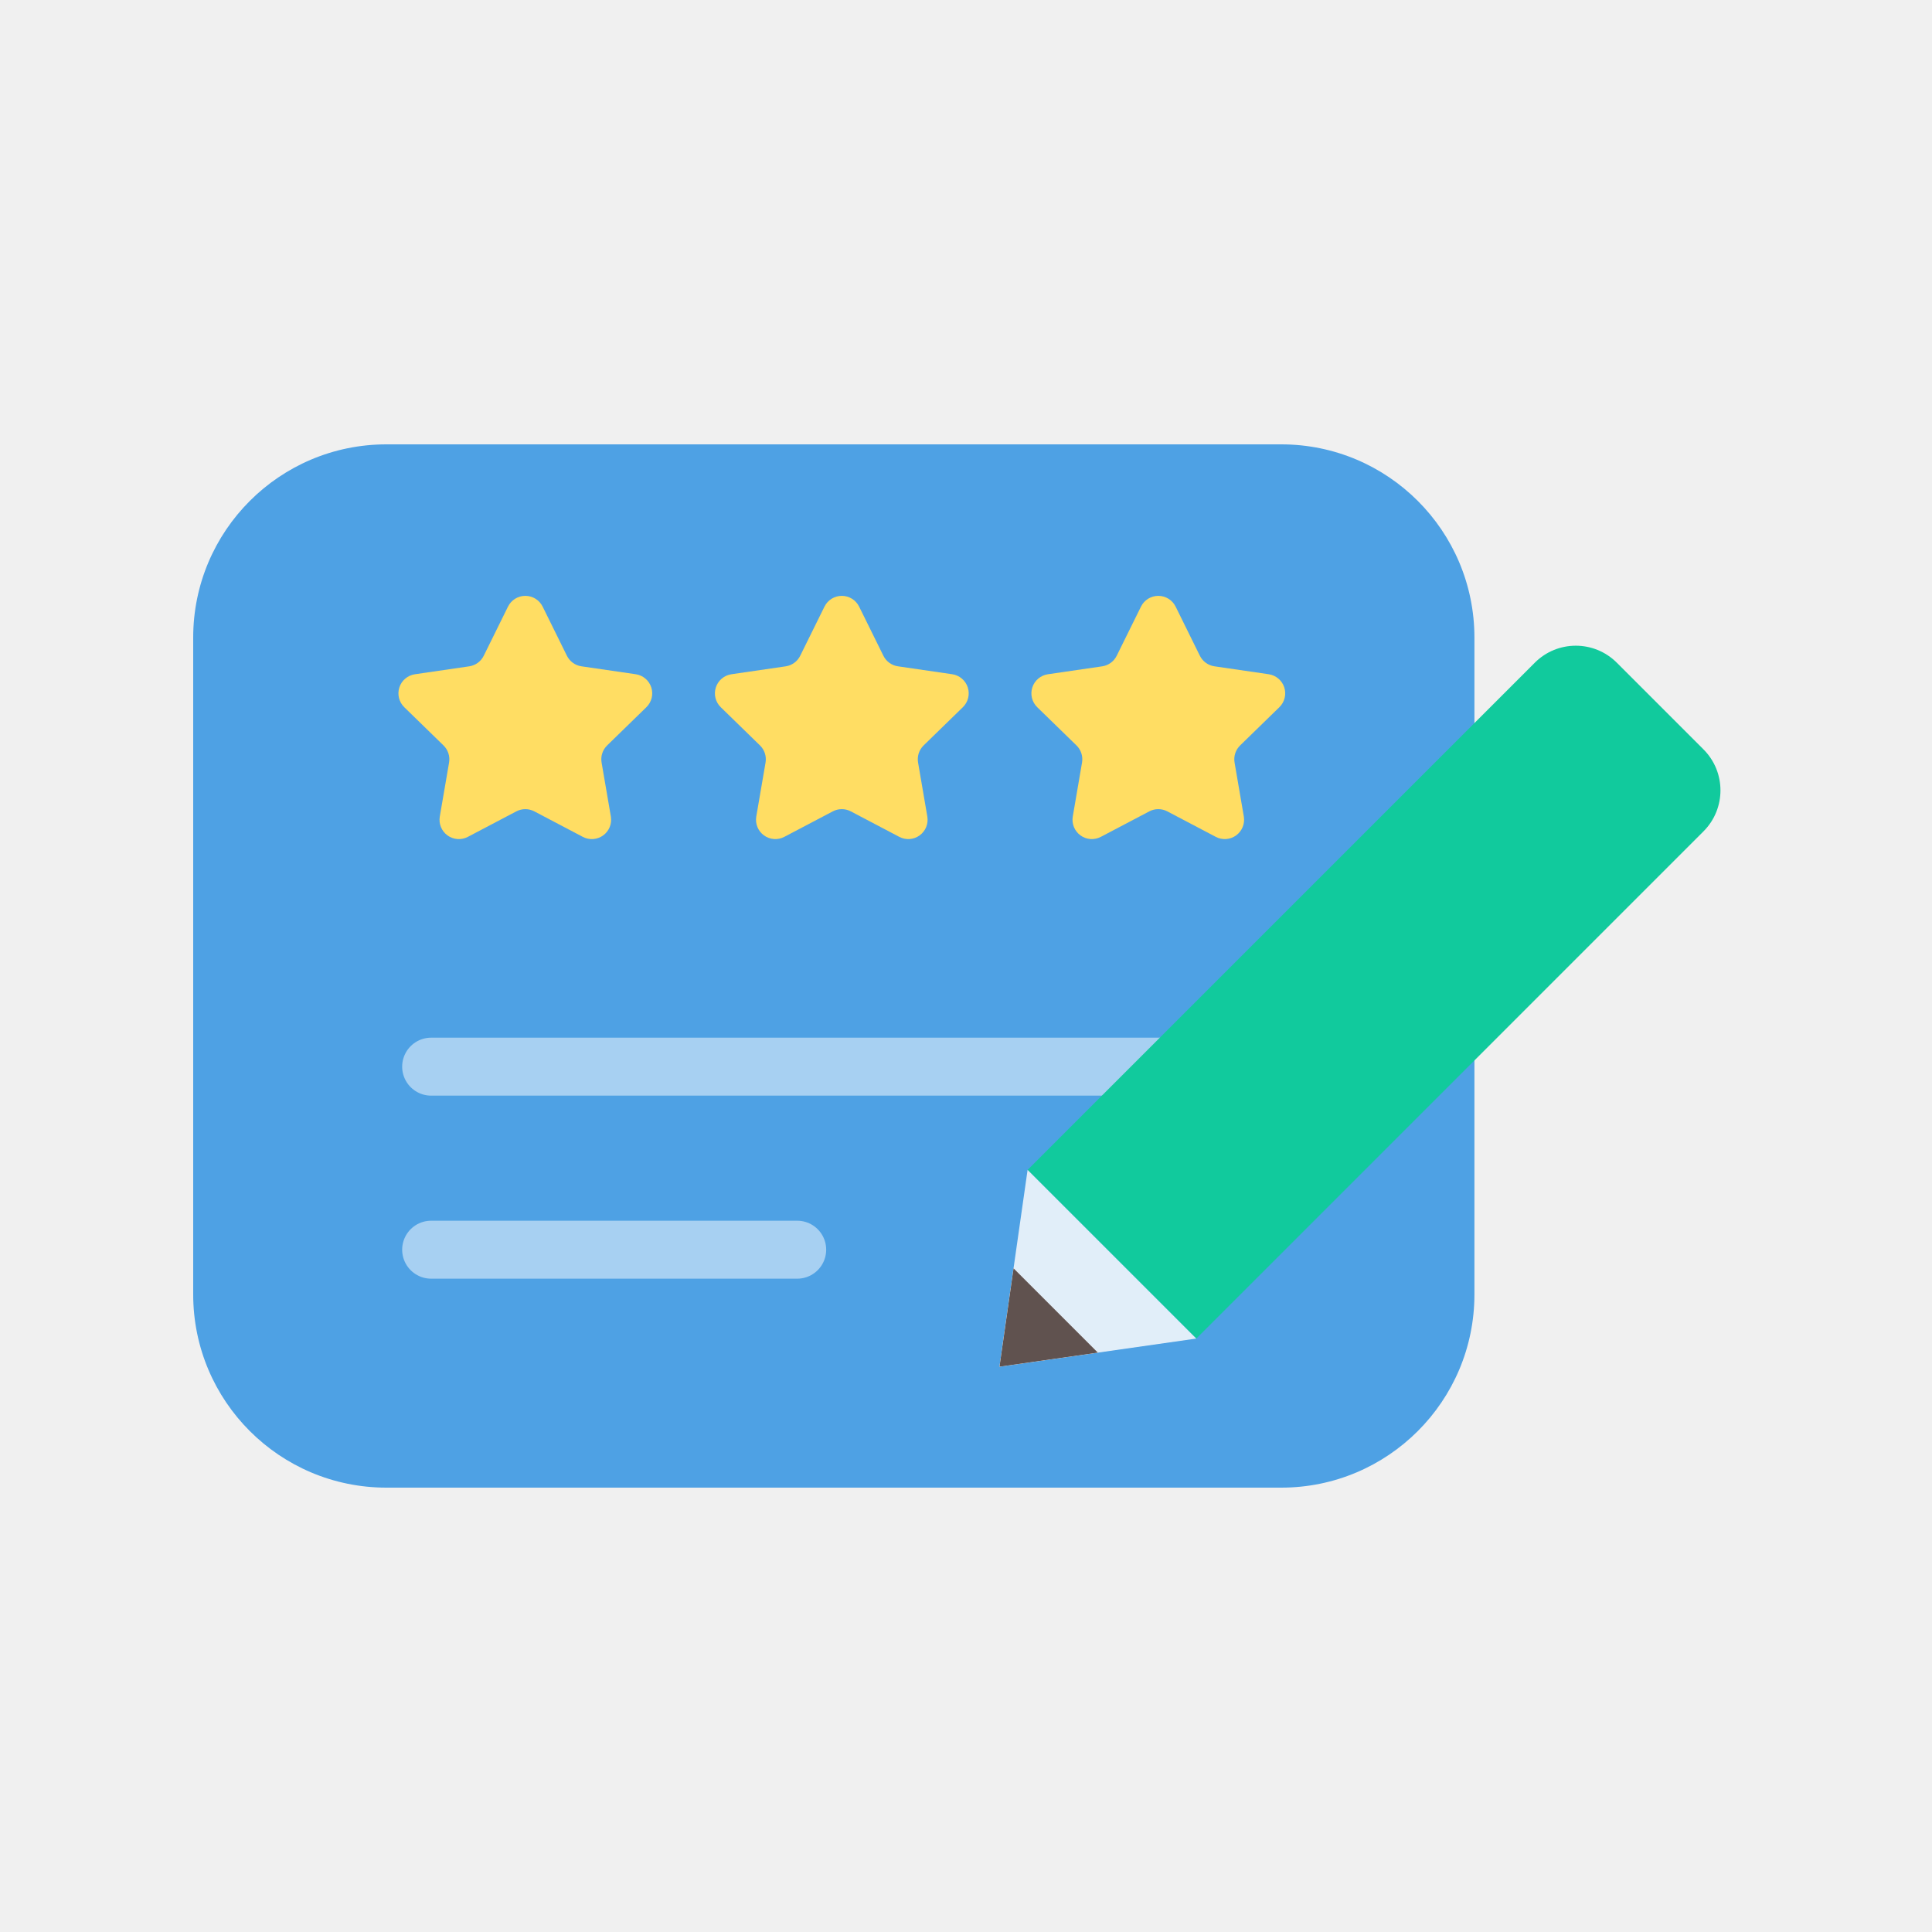
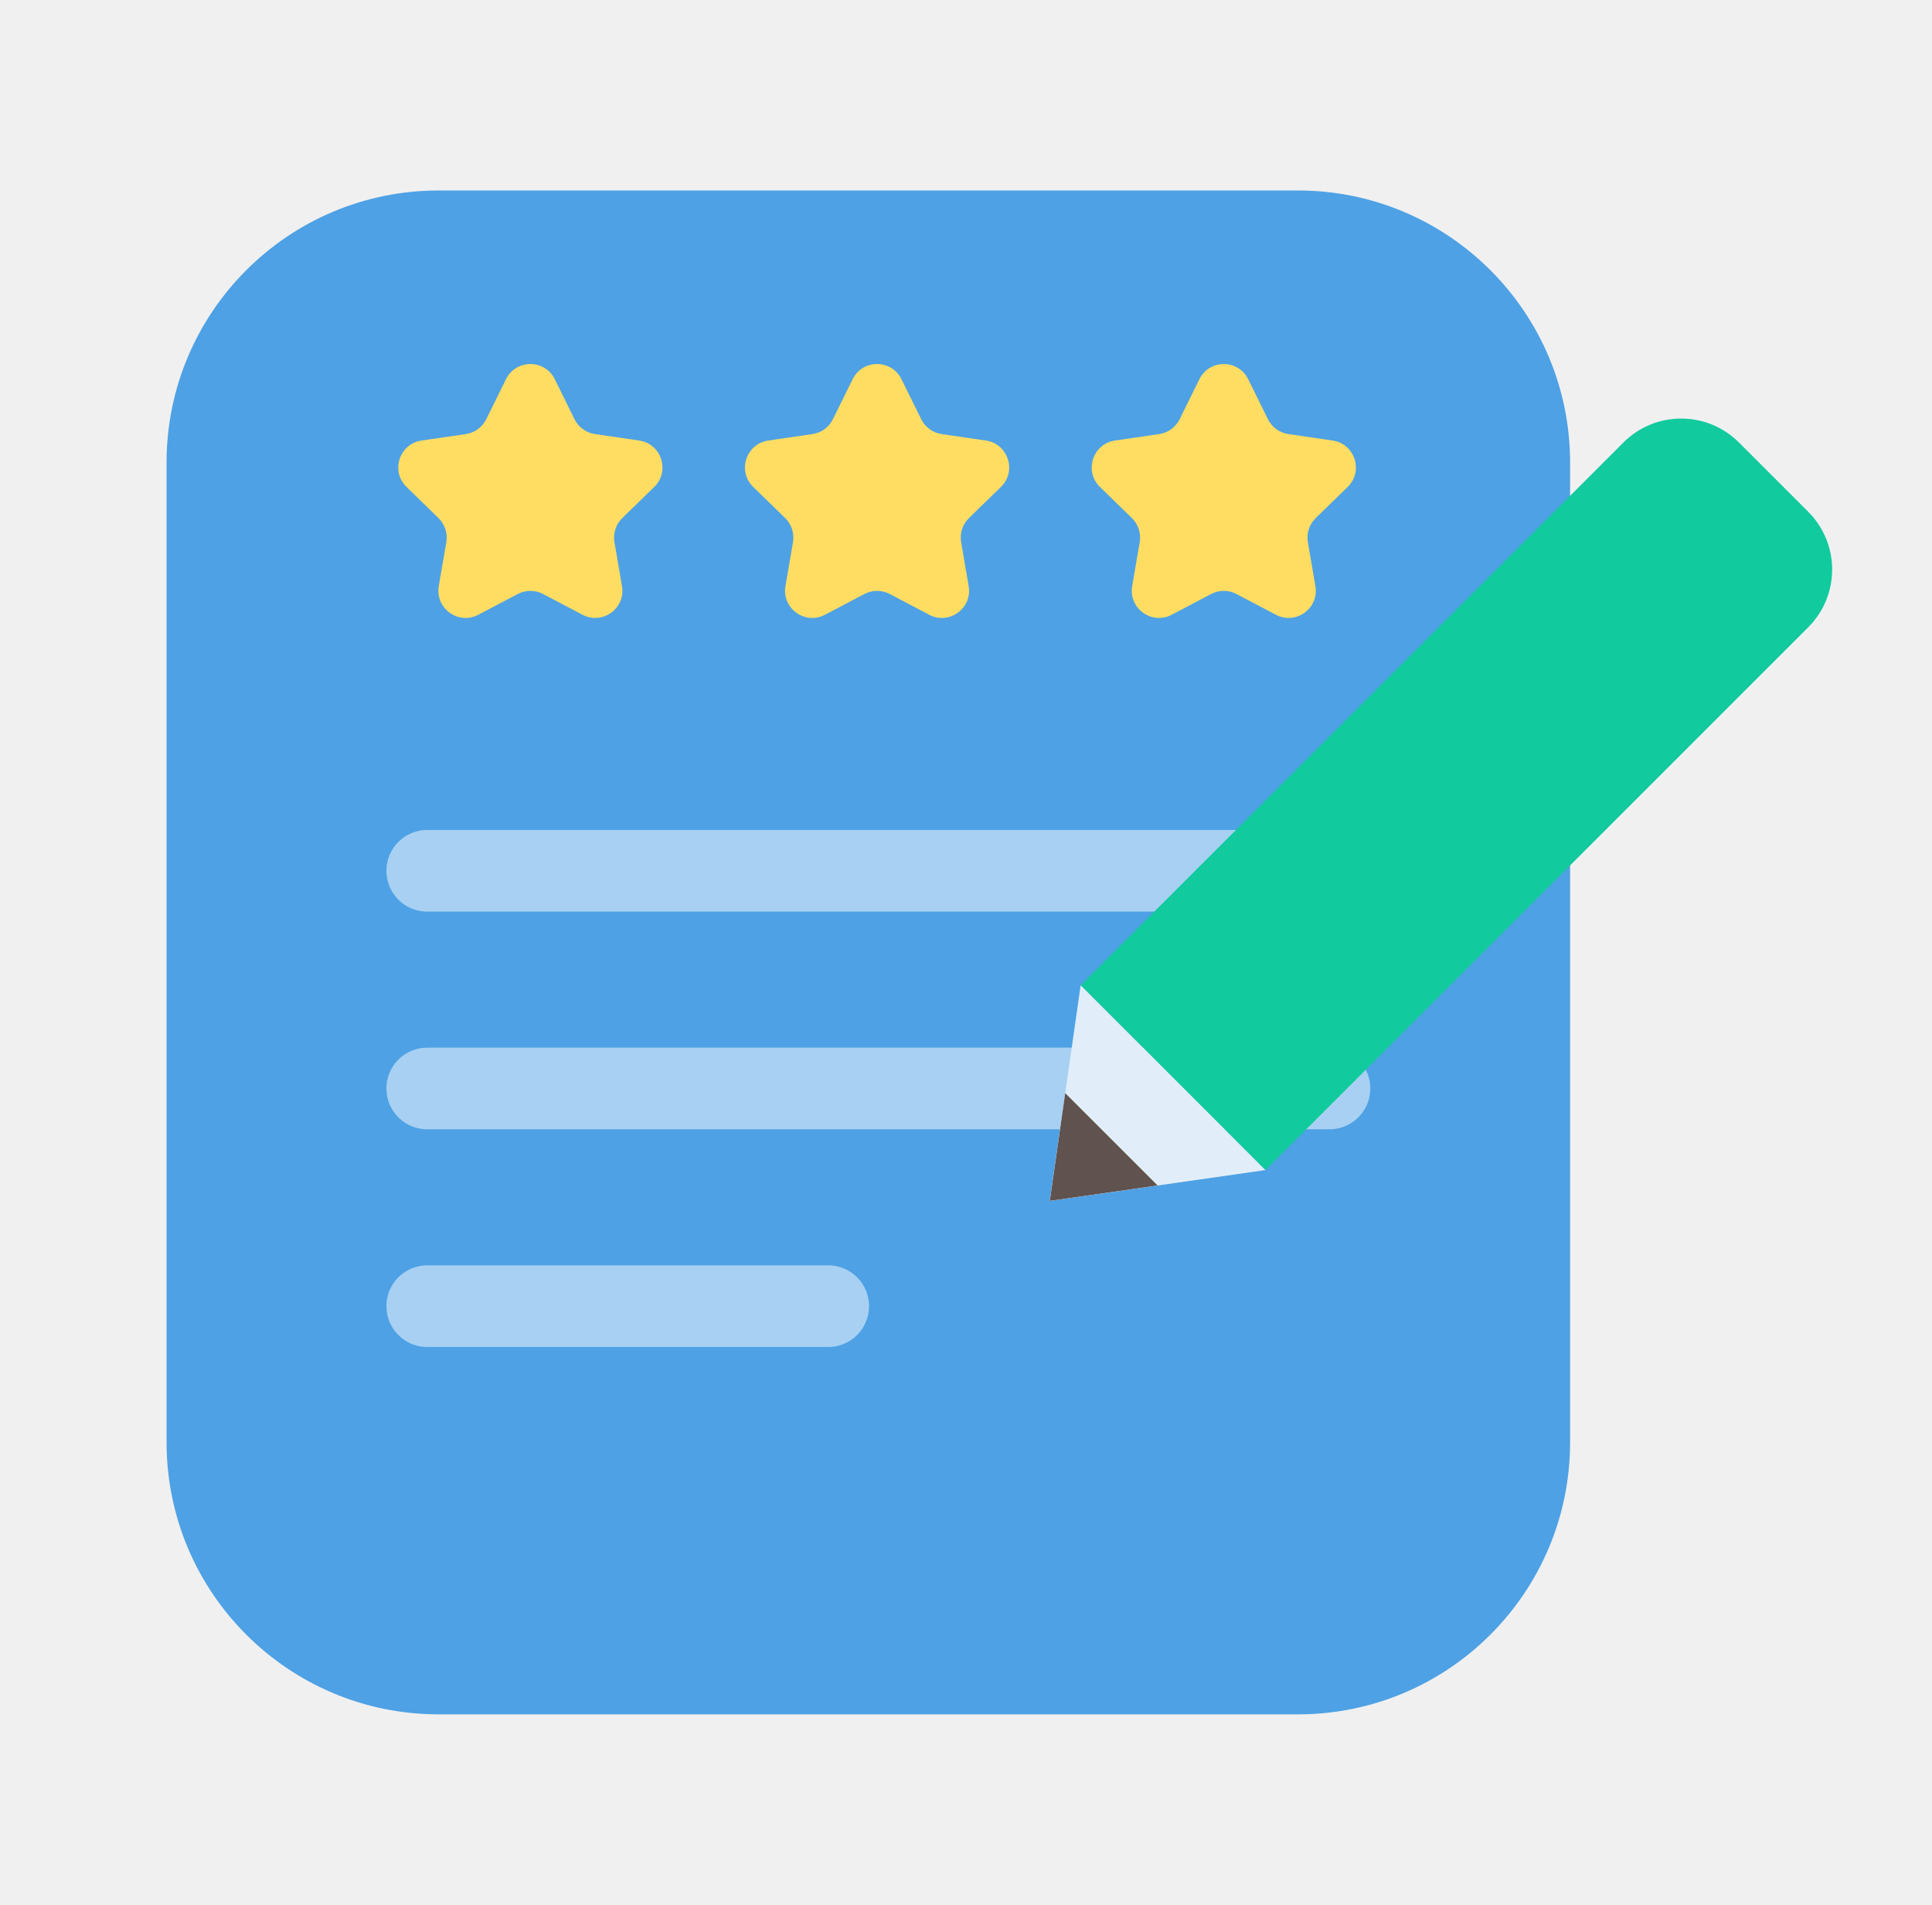
- <svg xmlns="http://www.w3.org/2000/svg" width="100" height="100" fill="none">
-   <rect x="10" y="23" width="66.316" height="54" rx="10" fill="#4EA1E4" />
-   <path opacity=".5" d="M22.316 55.21h42.632M22.316 64.684h18.947" stroke="#fff" stroke-width="3" stroke-linecap="round" />
-   <path d="M26.294 31.398a1 1 0 0 1 1.793 0l1.256 2.543a1 1 0 0 0 .752.547l2.809.41a1 1 0 0 1 .553 1.706l-2.031 1.979a1 1 0 0 0-.288.885l.48 2.794a1 1 0 0 1-1.452 1.054l-2.51-1.32a1 1 0 0 0-.93 0l-2.51 1.32a1 1 0 0 1-1.452-1.054l.48-2.794a1 1 0 0 0-.289-.885l-2.03-1.978a1 1 0 0 1 .552-1.706l2.81-.41a1 1 0 0 0 .752-.548l1.255-2.543ZM42.675 31.398a1 1 0 0 1 1.793 0l1.256 2.543a1 1 0 0 0 .752.547l2.809.41a1 1 0 0 1 .553 1.706l-2.031 1.979a1 1 0 0 0-.288.885l.479 2.794a1 1 0 0 1-1.451 1.054l-2.51-1.32a1 1 0 0 0-.931 0l-2.51 1.32a1 1 0 0 1-1.451-1.054l.48-2.794a1 1 0 0 0-.289-.885l-2.03-1.978a1 1 0 0 1 .552-1.706l2.81-.41a1 1 0 0 0 .751-.548l1.256-2.543ZM59.057 31.398a1 1 0 0 1 1.793 0l1.255 2.543a1 1 0 0 0 .753.547l2.809.41a1 1 0 0 1 .553 1.706l-2.031 1.979a1 1 0 0 0-.288.885l.479 2.794a1 1 0 0 1-1.451 1.054l-2.51-1.32a1 1 0 0 0-.931 0l-2.51 1.32a1 1 0 0 1-1.451-1.054l.479-2.794a1 1 0 0 0-.288-.885l-2.031-1.978a1 1 0 0 1 .553-1.706l2.81-.41a1 1 0 0 0 .751-.548l1.256-2.543Z" fill="#FFDD63" />
-   <path d="M53.188 60.554 79.442 34.3a3 3 0 0 1 4.242 0l4.488 4.488a3 3 0 0 1 0 4.243L61.92 69.284l-8.731-8.73Z" fill="#11CA9D" />
-   <path d="m51.733 70.74 1.455-10.186 8.73 8.73-10.185 1.456Z" fill="#E1EEF9" />
-   <path d="m51.733 70.74.728-5.093 4.365 4.365-5.093.728Z" fill="#fff" />
-   <path d="m51.733 70.74.728-5.093 4.365 4.365-5.093.728Z" fill="#60524F" />
+ <svg xmlns="http://www.w3.org/2000/svg" width="71" height="70" viewBox="0 0 71 70" fill="none">
+   <path d="M6.121 17C6.121 11.477 10.598 7 16.121 7H47.7C53.223 7 57.7 11.477 57.7 17V53C57.7 58.523 53.223 63 47.7 63H16.121C10.598 63 6.121 58.523 6.121 53V17Z" fill="#4EA1E4" />
+   <path opacity="0.5" d="M15.7 32H48.858" stroke="white" stroke-width="3" stroke-linecap="round" />
+   <path opacity="0.5" d="M15.7 40H48.858" stroke="white" stroke-width="3" stroke-linecap="round" />
+   <path opacity="0.5" d="M15.7 48H30.437" stroke="white" stroke-width="3" stroke-linecap="round" />
+   <path d="M18.595 13.935C18.962 13.192 20.021 13.192 20.388 13.935L21.113 15.405C21.259 15.7 21.54 15.905 21.866 15.952L23.49 16.189C24.31 16.309 24.636 17.317 24.043 17.895L22.869 19.038C22.633 19.268 22.526 19.599 22.581 19.924L22.858 21.538C22.998 22.355 22.141 22.977 21.407 22.592L19.957 21.829C19.665 21.676 19.317 21.676 19.026 21.829L17.576 22.592C16.842 22.977 15.985 22.355 16.125 21.538L16.401 19.924C16.457 19.599 16.349 19.268 16.113 19.038L14.94 17.895C14.346 17.317 14.673 16.309 15.493 16.189L17.117 15.952C17.442 15.905 17.724 15.7 17.869 15.405L18.595 13.935Z" fill="#FFDD63" />
+   <path d="M31.335 13.935C31.702 13.192 32.761 13.192 33.128 13.935L33.854 15.405C33.999 15.7 34.281 15.905 34.606 15.952L36.23 16.189C37.05 16.309 37.377 17.317 36.783 17.895L35.609 19.038C35.373 19.268 35.266 19.599 35.322 19.924L35.598 21.538C35.738 22.355 34.881 22.977 34.147 22.592L32.697 21.829C32.406 21.676 32.057 21.676 31.766 21.829L30.316 22.592C29.582 22.977 28.725 22.355 28.865 21.538L29.142 19.924C29.197 19.599 29.09 19.268 28.854 19.038L27.68 17.895C27.087 17.317 27.413 16.309 28.233 16.189L29.857 15.952C30.183 15.905 30.464 15.7 30.609 15.405L31.335 13.935Z" fill="#FFDD63" />
+   <path d="M44.077 13.935C44.444 13.192 45.504 13.192 45.87 13.935L46.596 15.405C46.742 15.7 47.023 15.905 47.348 15.952L48.972 16.189C49.792 16.309 50.119 17.317 49.525 17.895L48.352 19.038C48.116 19.268 48.008 19.599 48.064 19.924L48.34 21.538C48.481 22.355 47.623 22.977 46.889 22.592L45.439 21.829C45.148 21.676 44.8 21.676 44.508 21.829L43.058 22.592C42.325 22.977 41.467 22.355 41.607 21.538L41.884 19.924C41.94 19.599 41.832 19.268 41.596 19.038L40.422 17.895C39.829 17.317 40.156 16.309 40.975 16.189L42.599 15.952C42.925 15.905 43.206 15.7 43.352 15.405L44.077 13.935Z" fill="#FFDD63" />
+   <path d="M39.713 36.208L59.661 16.26C60.833 15.089 62.732 15.089 63.904 16.26L66.452 18.808C67.623 19.98 67.623 21.879 66.452 23.051L46.504 42.999L39.713 36.208Z" fill="#11CA9D" />
+   <path d="M38.581 44.131L39.713 36.208L46.503 42.999L38.581 44.131Z" fill="#E1EEF9" />
+   <path d="M38.581 44.131L39.146 40.17L42.542 43.565L38.581 44.131Z" fill="white" />
+   <path d="M38.581 44.131L39.146 40.17L42.542 43.565L38.581 44.131Z" fill="#60524F" />
</svg>
